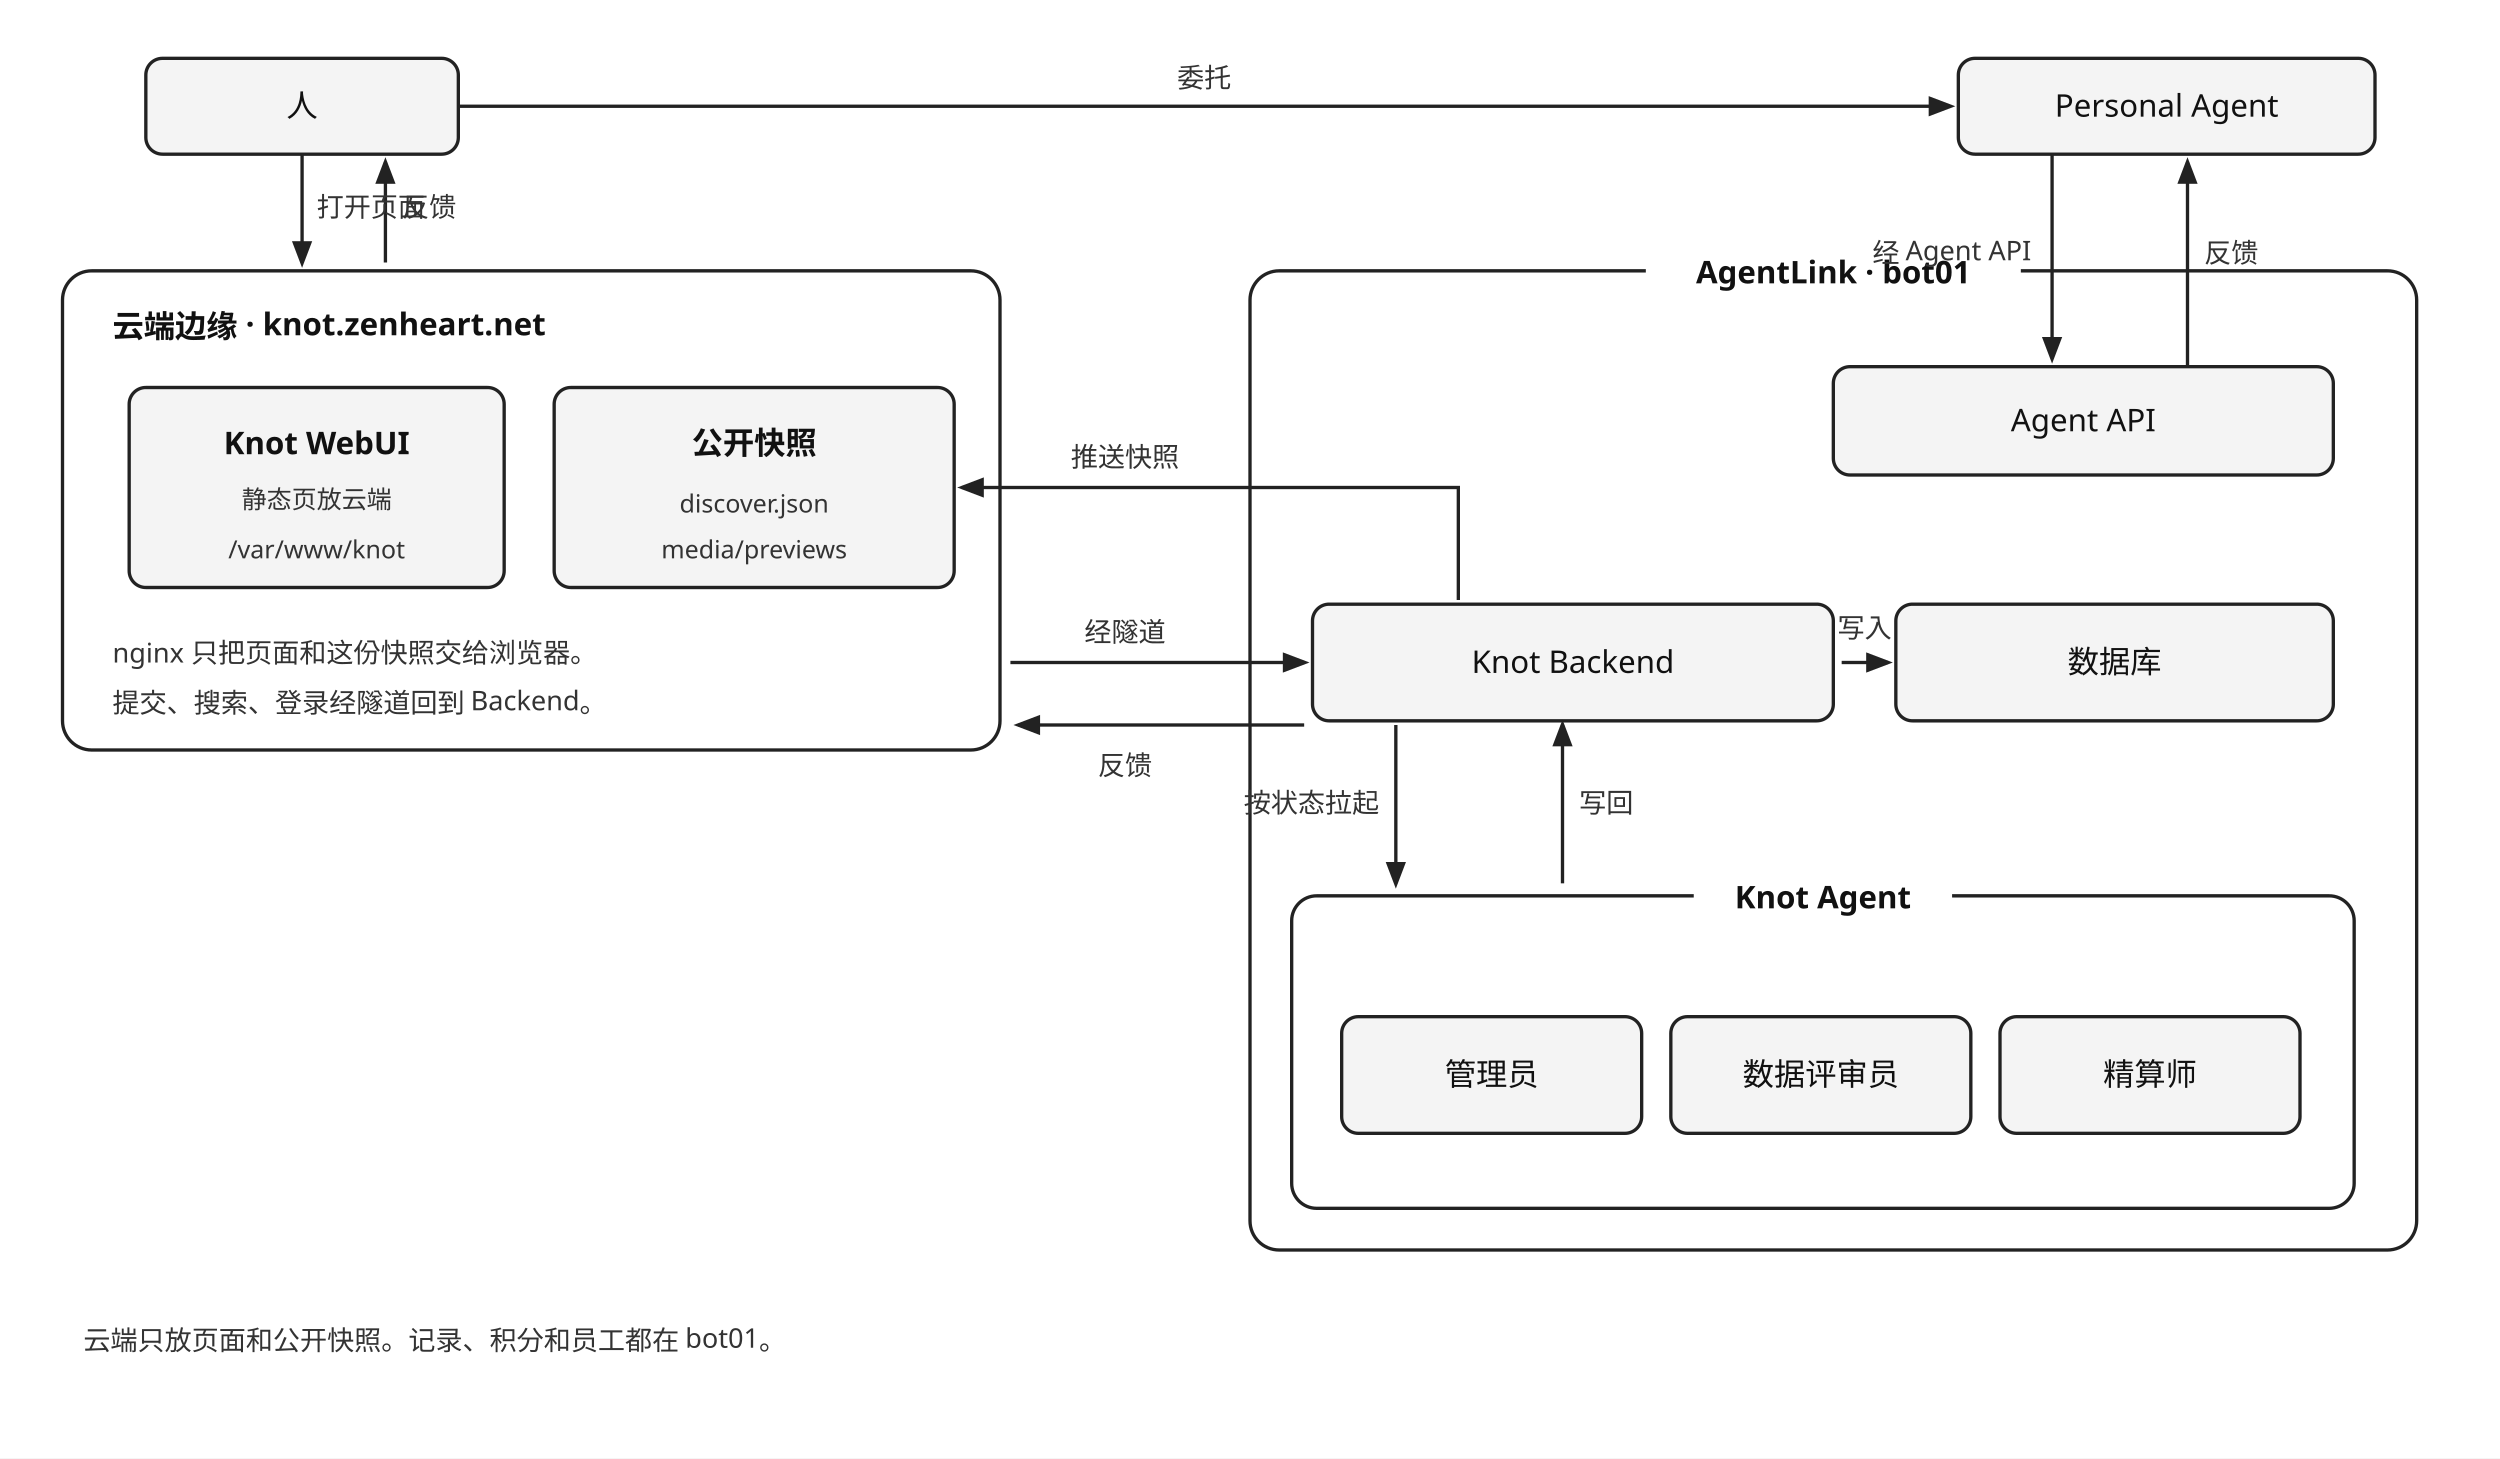
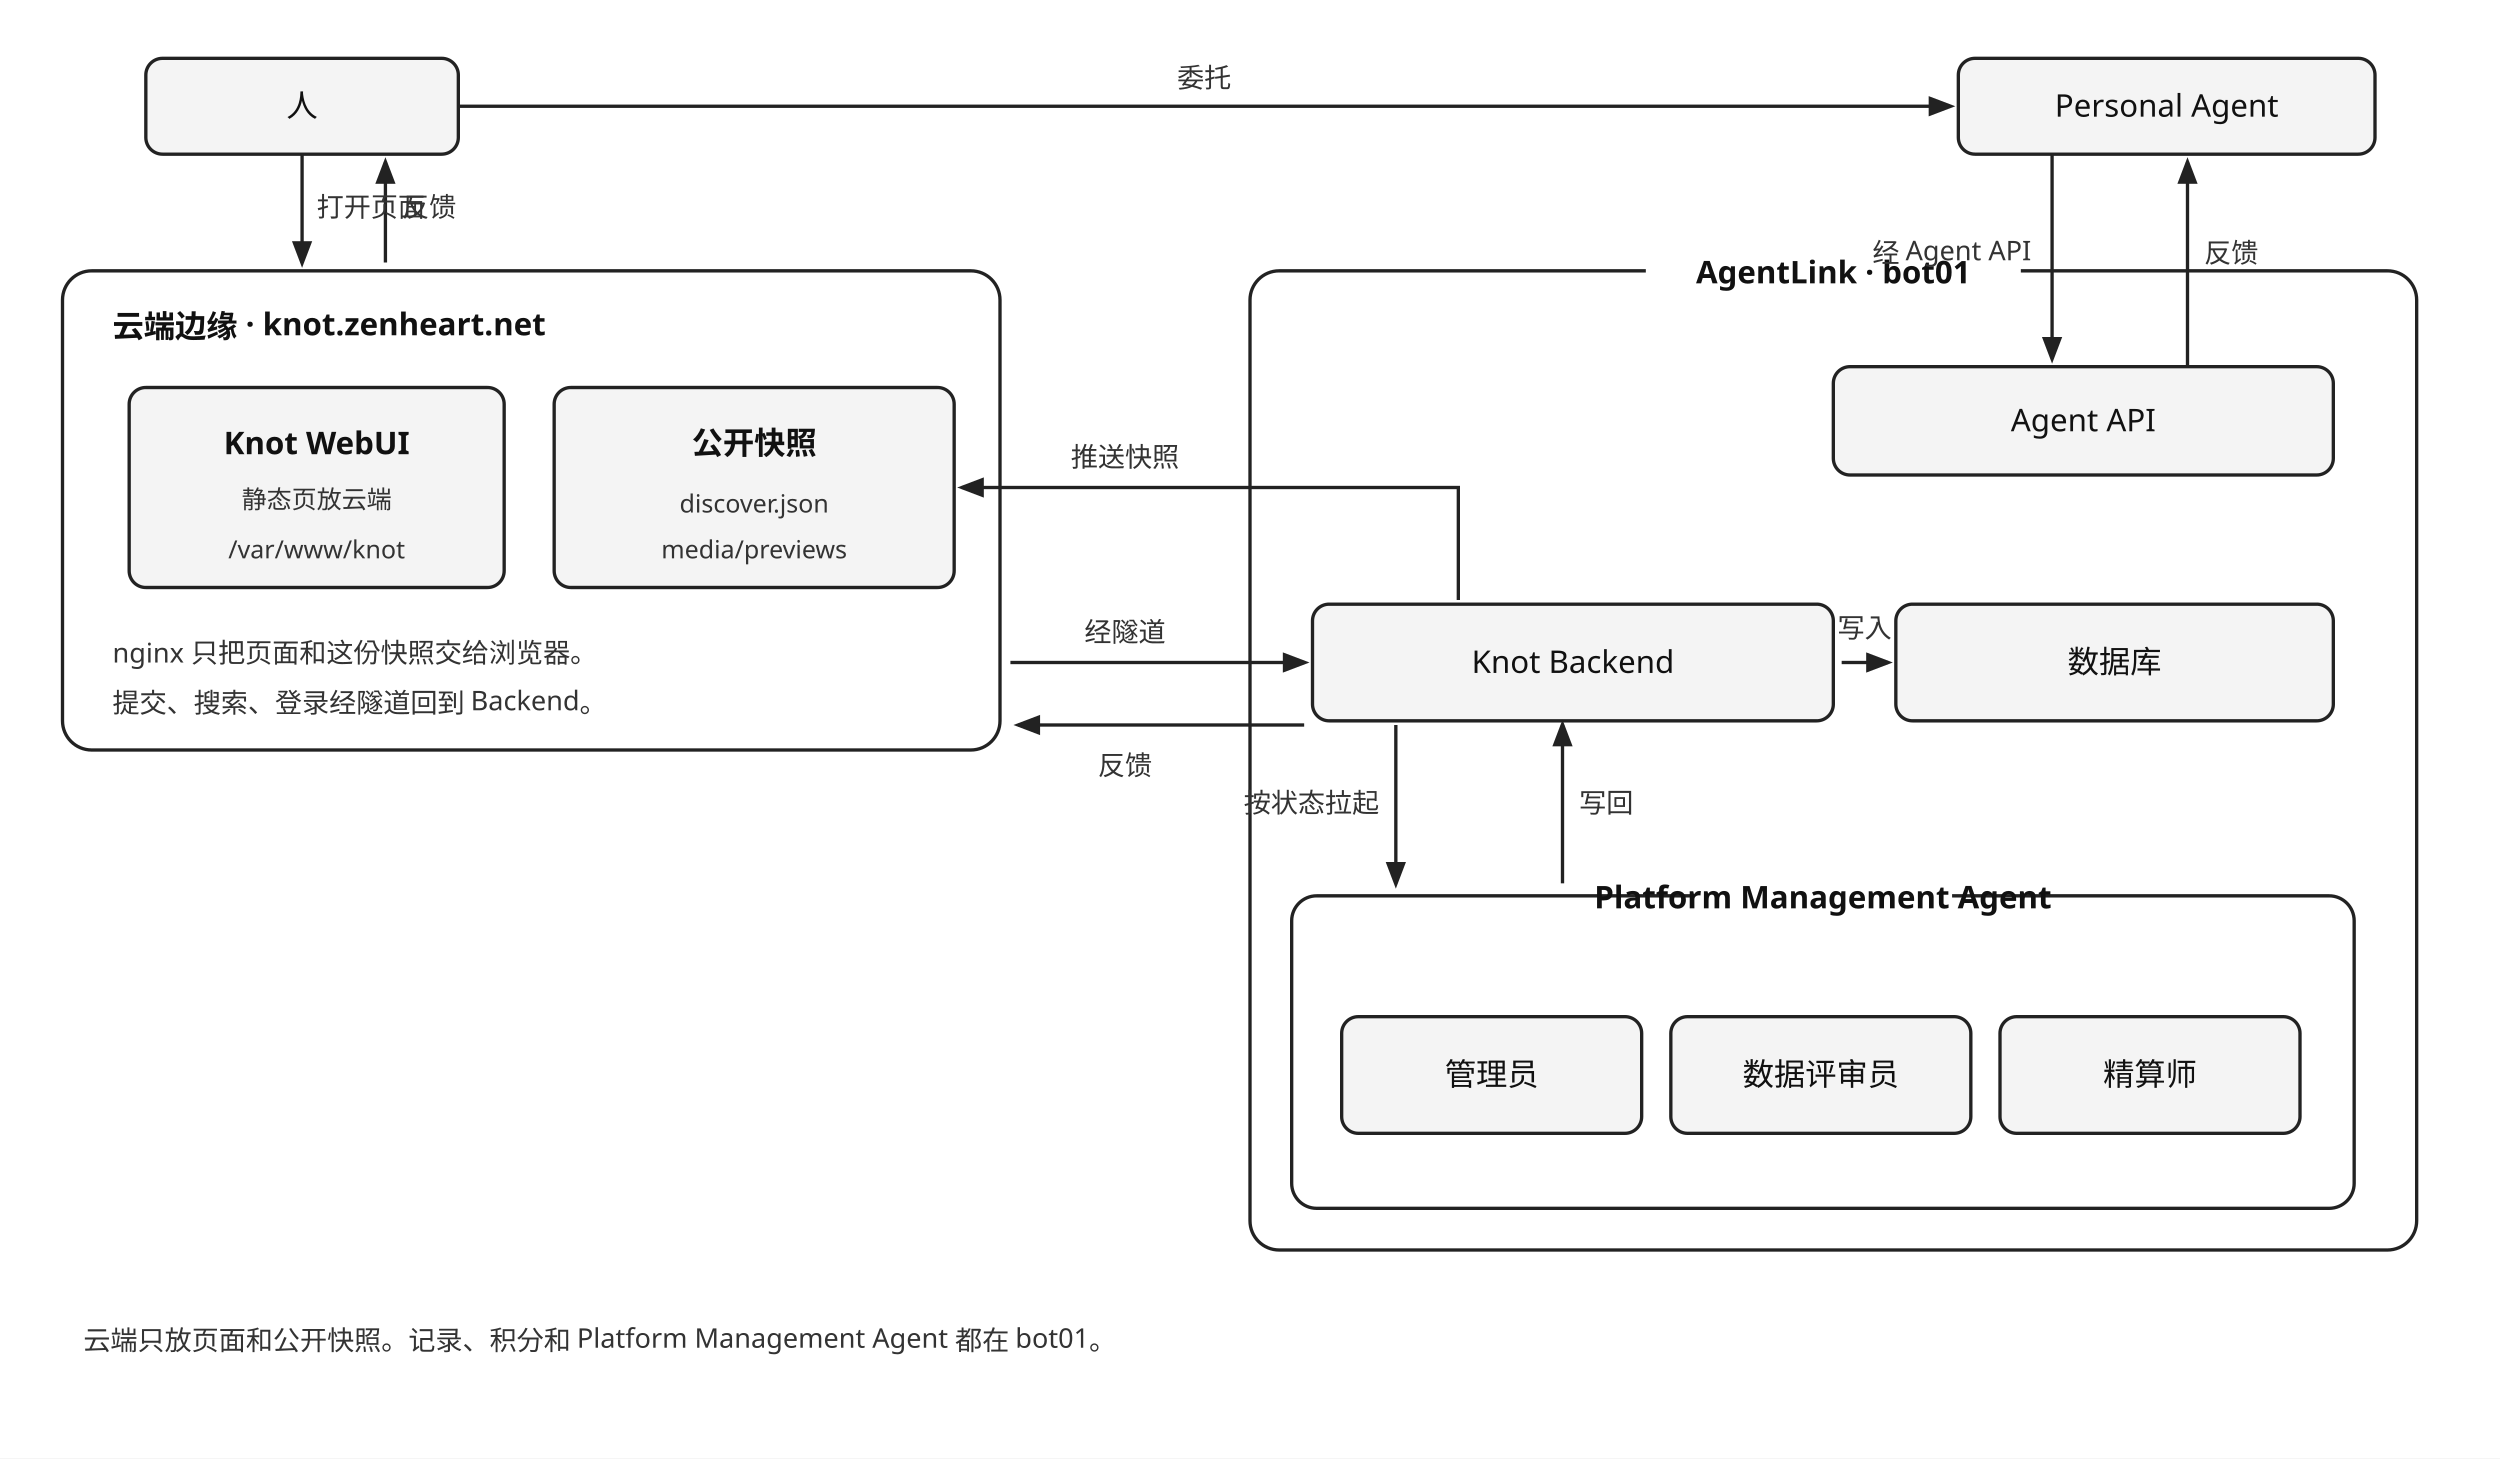
<svg xmlns="http://www.w3.org/2000/svg" width="1200" height="700" viewBox="0 0 1200 700">
  <defs>
    <marker id="arrow" viewBox="0 0 10 10" refX="8" refY="5" markerWidth="8" markerHeight="8" orient="auto">
      <path d="M 0 1.2 L 10 5 L 0 8.8 Z" fill="#222" />
    </marker>
  </defs>
  <rect width="1200" height="700" fill="#ffffff" />
  <rect x="30" y="130" width="450" height="230" rx="14" fill="#ffffff" stroke="#222" stroke-width="1.6" />
  <rect x="600" y="130" width="560" height="470" rx="14" fill="#ffffff" stroke="#222" stroke-width="1.6" />
  <rect x="620" y="430" width="510" height="150" rx="12" fill="#ffffff" stroke="#222" stroke-width="1.6" />
  <g fill="#f4f4f4" stroke="#222" stroke-width="1.6">
    <rect x="70" y="28" width="150" height="46" rx="8" />
    <rect x="940" y="28" width="200" height="46" rx="8" />
    <rect x="62" y="186" width="180" height="96" rx="8" />
    <rect x="266" y="186" width="192" height="96" rx="8" />
    <rect x="880" y="176" width="240" height="52" rx="8" />
    <rect x="630" y="290" width="250" height="56" rx="8" />
    <rect x="910" y="290" width="210" height="56" rx="8" />
    <rect x="644" y="488" width="144" height="56" rx="8" />
    <rect x="802" y="488" width="144" height="56" rx="8" />
    <rect x="960" y="488" width="144" height="56" rx="8" />
  </g>
  <g fill="#ffffff">
    <rect x="790" y="118" width="180" height="24" />
    <rect x="813" y="418" width="124" height="24" />
  </g>
  <g fill="none" stroke="#222" stroke-width="1.6" marker-end="url(#arrow)">
    <line x1="220" y1="51" x2="936" y2="51" />
    <line x1="145" y1="74" x2="145" y2="126" />
    <line x1="185" y1="126" x2="185" y2="78" />
    <line x1="485" y1="318" x2="626" y2="318" />
    <line x1="626" y1="348" x2="489" y2="348" />
    <path d="M 700 288 V 234 H 462" />
    <line x1="985" y1="74" x2="985" y2="172" />
    <line x1="1050" y1="176" x2="1050" y2="78" />
    <line x1="884" y1="318" x2="906" y2="318" />
    <line x1="670" y1="348" x2="670" y2="424" />
    <line x1="750" y1="424" x2="750" y2="348" />
  </g>
  <g font-family="PingFang SC, Hiragino Sans GB, sans-serif" text-anchor="middle">
    <text x="145" y="56" font-size="15" fill="#111">人</text>
    <text x="1040" y="56" font-size="15" fill="#111">Personal Agent</text>
    <text x="880" y="136" font-size="15" font-weight="600" fill="#111">AgentLink · bot01</text>
-     <text x="875" y="436" font-size="15" font-weight="600" fill="#111">Knot Agent</text>
+     <text x="875" y="436" font-size="15" font-weight="600" fill="#111">Platform Management Agent</text>
    <text x="152" y="218" font-size="15" font-weight="600" fill="#111">Knot WebUI</text>
    <text x="152" y="244" font-size="12" fill="#333">静态页放云端</text>
    <text x="152" y="268" font-size="12" fill="#333">/var/www/knot</text>
    <text x="362" y="218" font-size="15" font-weight="600" fill="#111">公开快照</text>
    <text x="362" y="246" font-size="12" fill="#333">discover.json</text>
    <text x="362" y="268" font-size="12" fill="#333">media/previews</text>
    <text x="1000" y="207" font-size="15" fill="#111">Agent API</text>
    <text x="755" y="323" font-size="15" fill="#111">Knot Backend</text>
    <text x="1015" y="323" font-size="15" fill="#111">数据库</text>
    <text x="716" y="521" font-size="15" fill="#111">管理员</text>
    <text x="874" y="521" font-size="15" fill="#111">数据评审员</text>
    <text x="1032" y="521" font-size="15" fill="#111">精算师</text>
  </g>
  <g font-family="PingFang SC, Hiragino Sans GB, sans-serif" font-size="13" fill="#333">
    <text x="54" y="162" font-size="15" font-weight="600" fill="#111">云端边缘 · knot.zenheart.net</text>
    <text x="54" y="318">nginx 只把页面和这份快照交给浏览器。</text>
    <text x="54" y="342">提交、搜索、登录经隧道回到 Backend。</text>
-     <text x="40" y="648">云端只放页面和公开快照。记录、积分和员工都在 bot01。</text>
+     <text x="40" y="648">云端只放页面和公开快照。记录、积分和 Platform Management Agent 都在 bot01。</text>
  </g>
  <g font-family="PingFang SC, Hiragino Sans GB, sans-serif" font-size="13" fill="#333">
    <text x="578" y="42" text-anchor="middle">委托</text>
    <text x="152" y="104">打开页面</text>
    <text x="193" y="104">反馈</text>
    <text x="540" y="224" text-anchor="middle">推送快照</text>
    <text x="540" y="308" text-anchor="middle">经隧道</text>
    <text x="540" y="372" text-anchor="middle">反馈</text>
    <text x="975" y="126" text-anchor="end">经 Agent API</text>
    <text x="1058" y="126">反馈</text>
    <text x="895" y="306" text-anchor="middle">写入</text>
    <text x="662" y="390" text-anchor="end">按状态拉起</text>
    <text x="758" y="390">写回</text>
  </g>
</svg>
